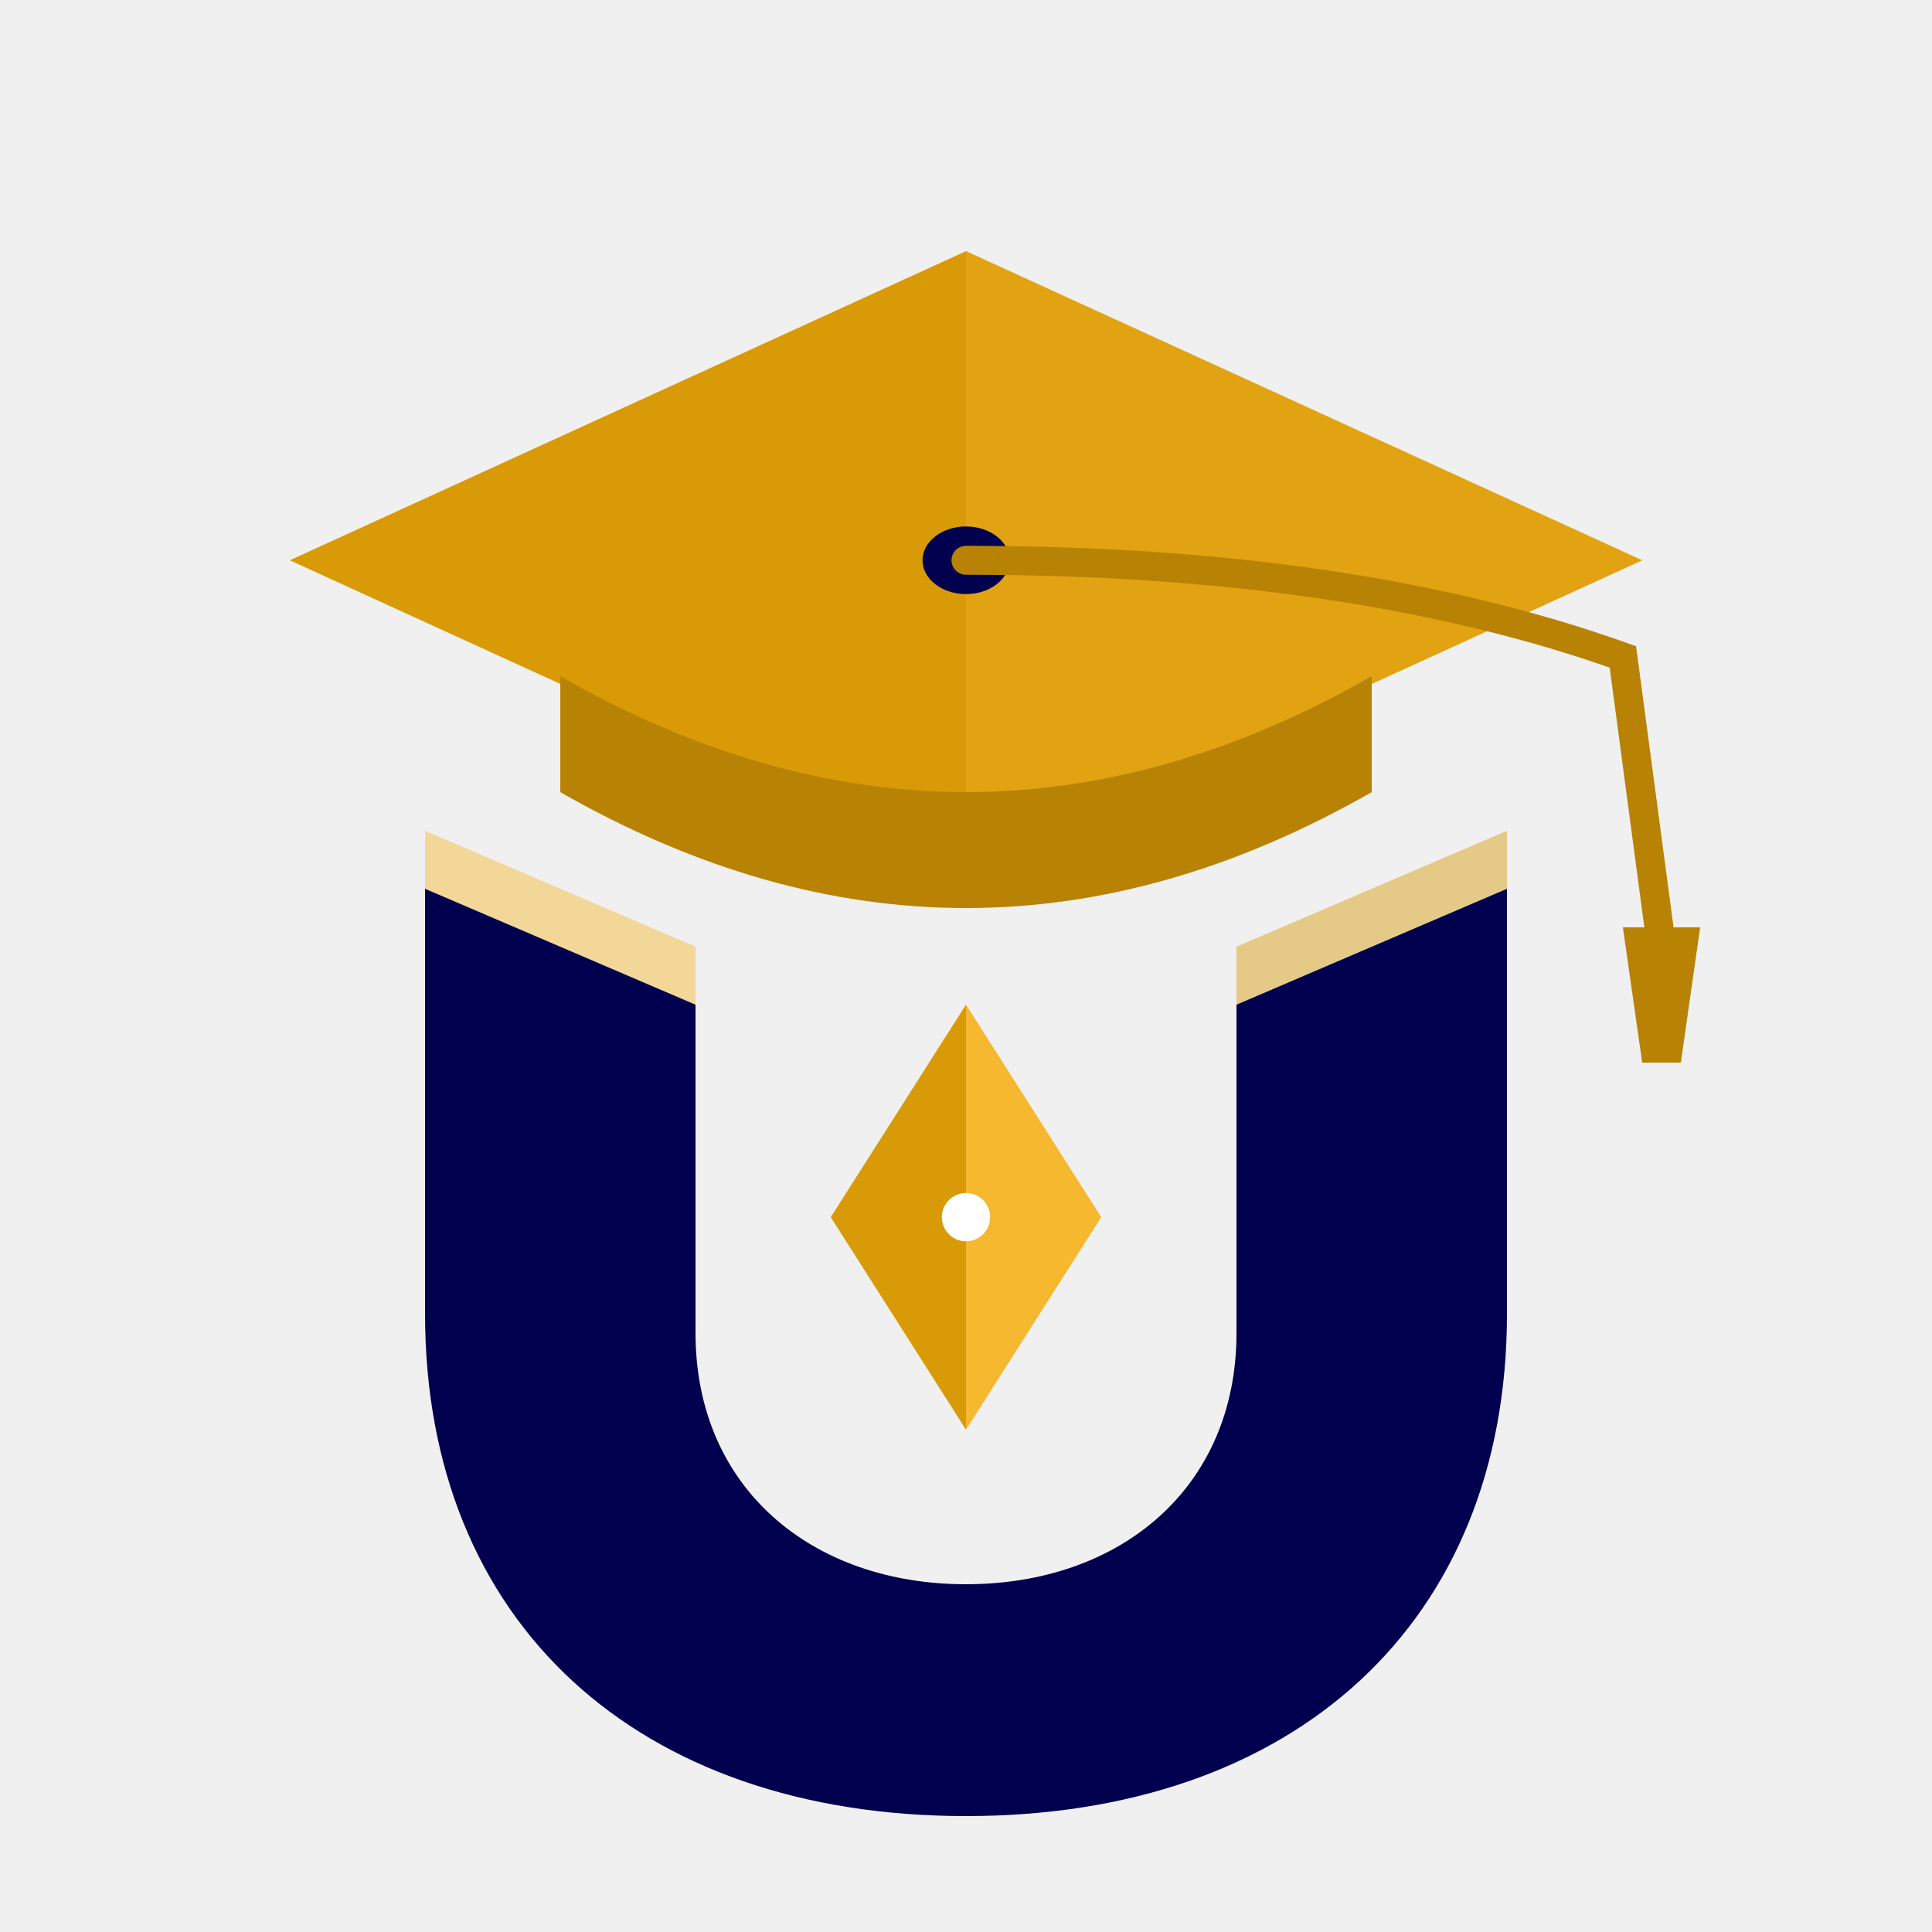
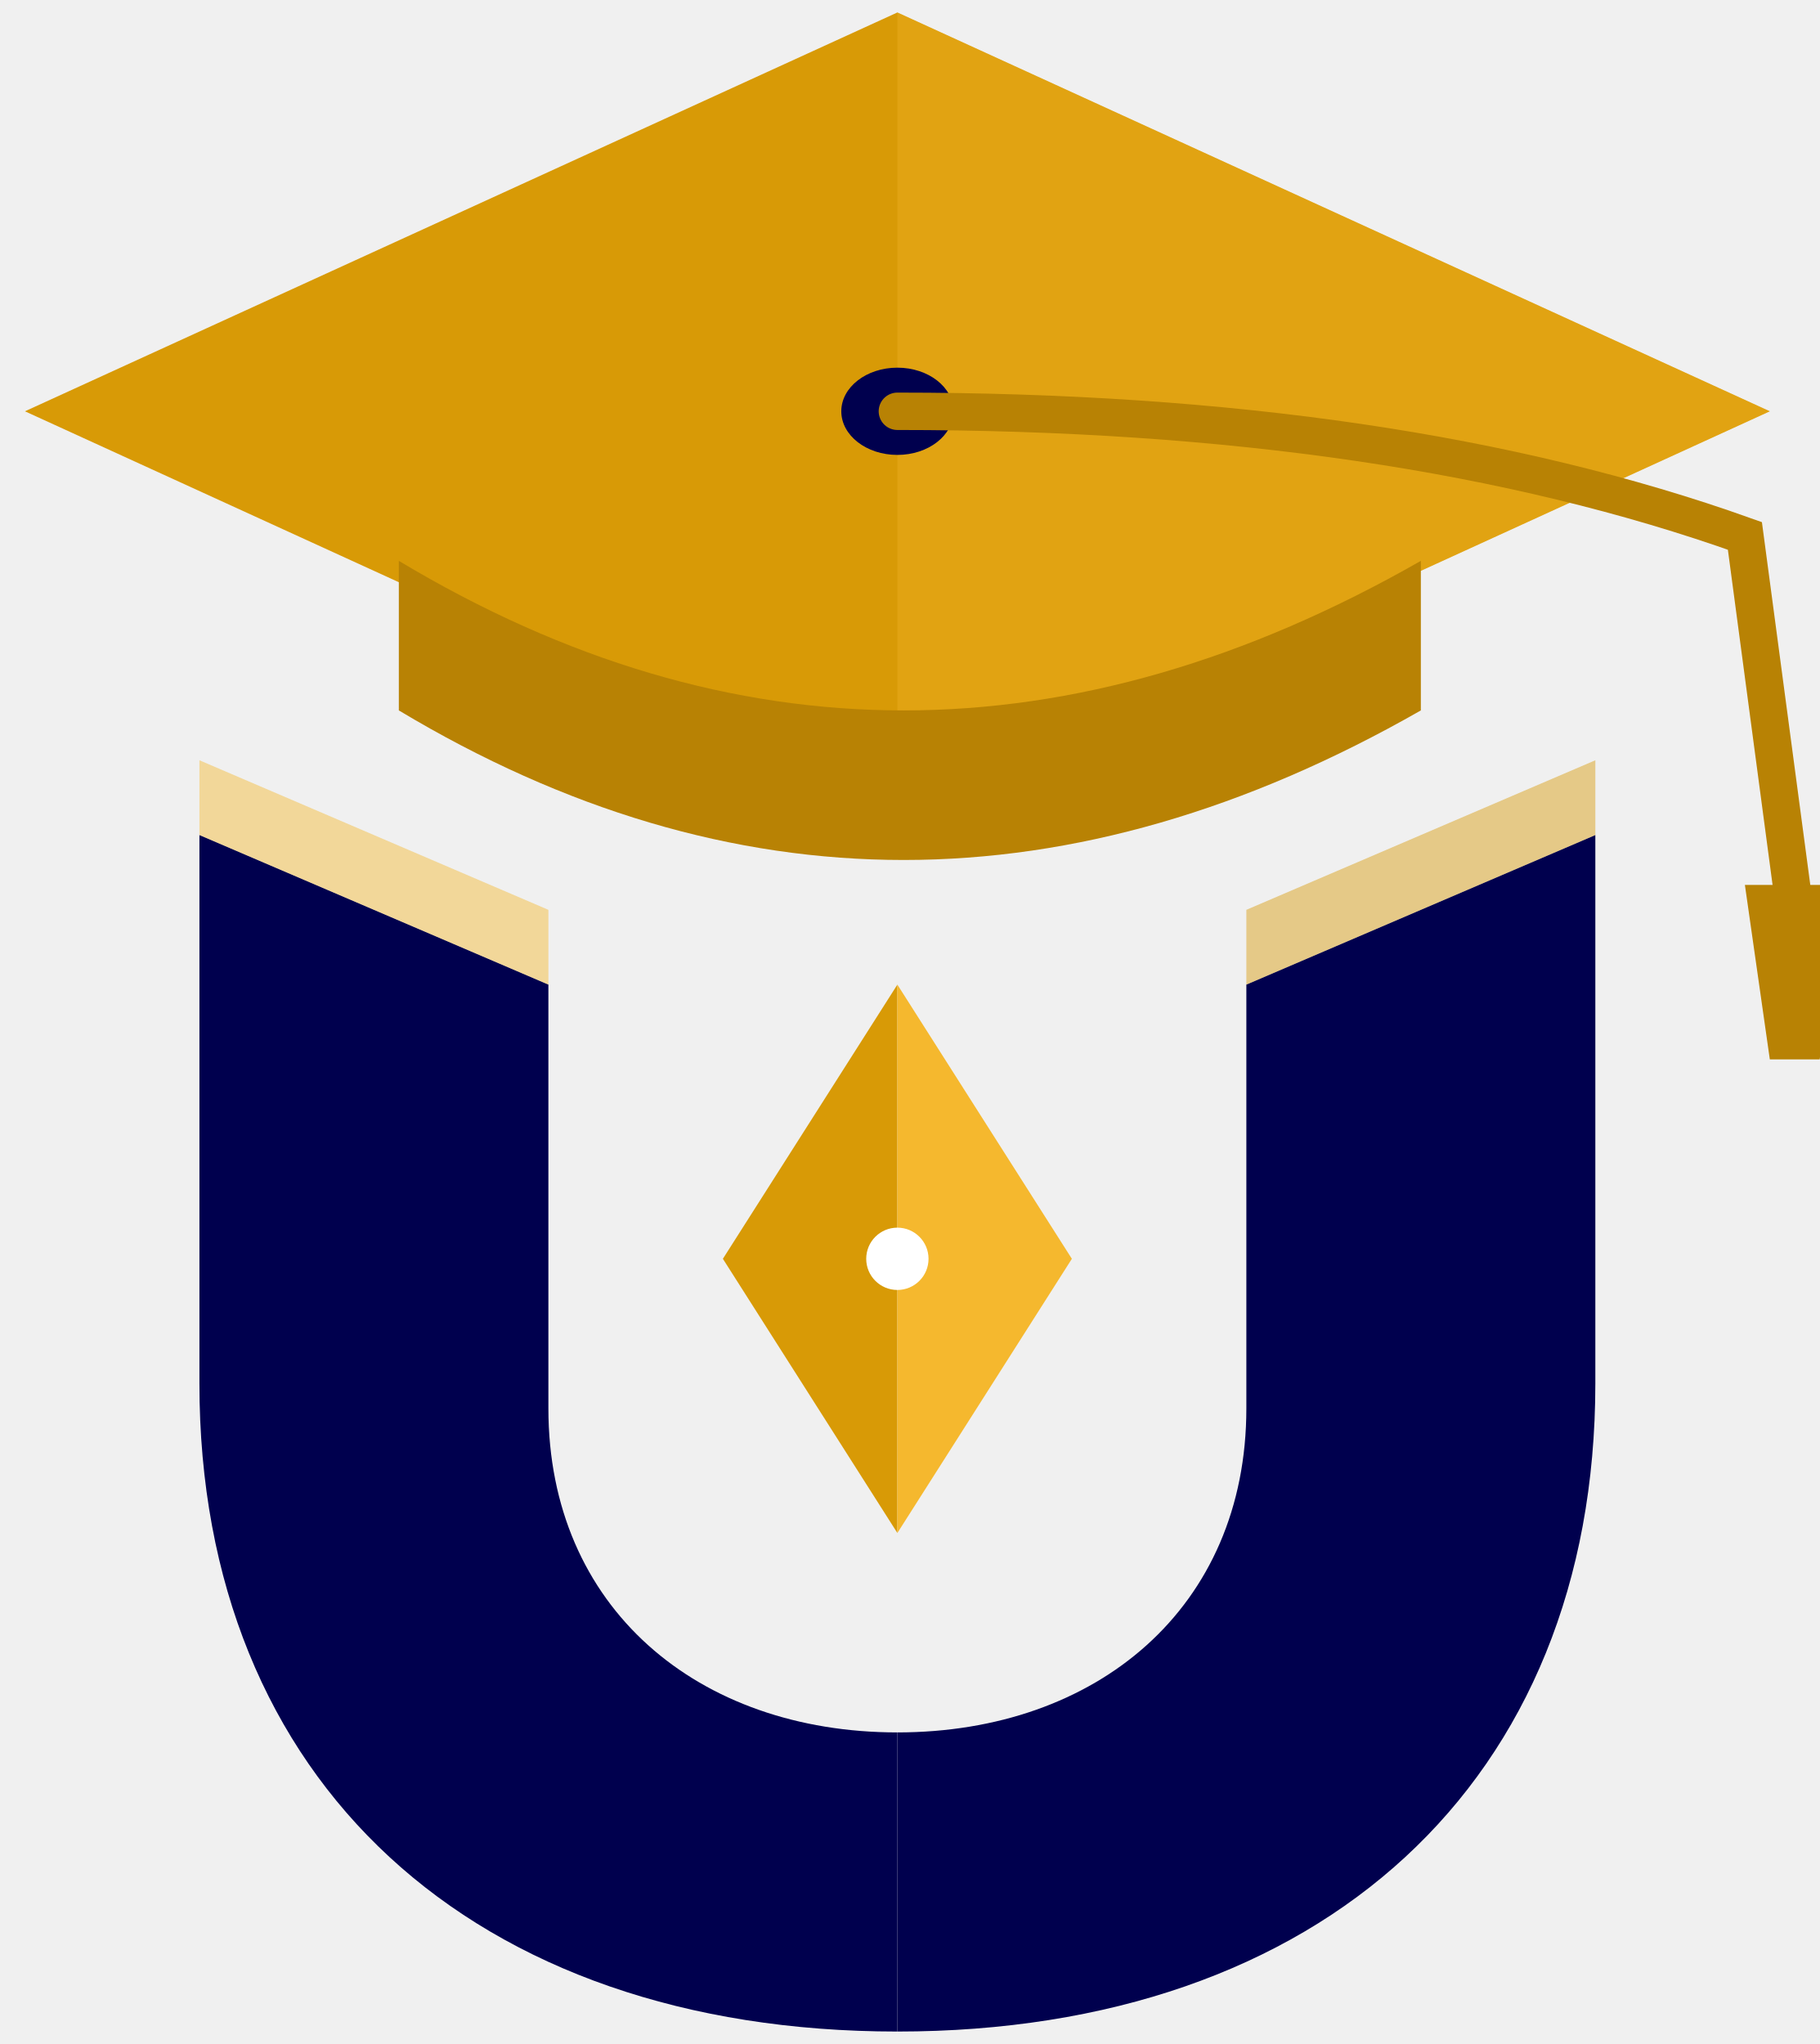
- <svg xmlns="http://www.w3.org/2000/svg" viewBox="0 0 200 200" width="100%" height="100%" fill="none">
-   <g id="unistudy-icon">
-     <g id="mortarboard">
-       <polygon points="100,26 170,58 100,90 30,58" fill="#D89A06" />
-       <polygon points="100,26 170,58 100,90 100,26" fill="#F5B82E" opacity="0.3" />
-       <path d="M 58,70 Q 100,94 142,70 L 142,82 Q 100,106 58,82 Z" fill="#B88204" />
-       <ellipse cx="100" cy="58" rx="4.5" ry="3.5" fill="#00004E" />
-       <path d="M 100,58 Q 140,58 168,68 L 172,98" stroke="#B88204" stroke-width="3" stroke-linecap="round" fill="none" />
-       <polygon points="168,96 176,96 174,110 170,110" fill="#B88204" />
-     </g>
-     <g id="u-monolith">
-       <path d="M 44,92                 L 72,104                 L 72,138                 C 72,154 84,164 100,164                 L 100,188                 C 66,188 44,168 44,136                 Z" fill="#00004E" />
-       <path d="M 156,92                 L 128,104                 L 128,138                 C 128,154 116,164 100,164                 L 100,188                 C 134,188 156,168 156,136                 Z" fill="#00004E" />
-       <polygon points="44,92 72,104 72,98 44,86" fill="#F5B82E" opacity="0.45" />
-       <polygon points="156,92 128,104 128,98 156,86" fill="#D89A06" opacity="0.45" />
-     </g>
-     <g id="academic-beacon">
-       <polygon points="100,104 86,126 100,148 100,104" fill="#D89A06" />
-       <polygon points="100,104 114,126 100,148 100,104" fill="#F5B82E" />
-       <circle cx="100" cy="126" r="2.5" fill="#FFFFFF" />
-     </g>
+ <svg xmlns="http://www.w3.org/2000/svg" viewBox="0 0 146 164" width="100%" height="100%" fill="none">
+   <g id="mortarboard">
+     <polygon points="72,1 142,33 72,65 2,33" fill="#D89A06" />
+     <polygon points="72,1 142,33 72,65 72,1" fill="#F5B82E" opacity="0.3" />
+     <path d="M 32,45 Q 72,69 114,45 L 114,57 Q 72,81 32,57 Z" fill="#B88204" />
+     <ellipse cx="72" cy="33" rx="4.5" ry="3.5" fill="#00004E" />
+     <path d="M 72,33 Q 112,33 140,43 L 144,73" stroke="#B88204" stroke-width="3" stroke-linecap="round" fill="none" />
+     <polygon points="140,71 148,71 146,85 142,85" fill="#B88204" />
+   </g>
+   <g id="u-monolith">
+     <path d="M 16,67 L 44,79 L 44,113 C 44,129 56,139 72,139 L 72,163 C 38,163 16,143 16,111 Z" fill="#00004E" />
+     <path d="M 128,67 L 100,79 L 100,113 C 100,129 88,139 72,139 L 72,163 C 106,163 128,143 128,111 Z" fill="#00004E" />
+     <polygon points="16,67 44,79 44,73 16,61" fill="#F5B82E" opacity="0.45" />
+     <polygon points="128,67 100,79 100,73 128,61" fill="#D89A06" opacity="0.45" />
+   </g>
+   <g id="academic-beacon">
+     <polygon points="72,79 58,101 72,123 72,79" fill="#D89A06" />
+     <polygon points="72,79 86,101 72,123 72,79" fill="#F5B82E" />
+     <circle cx="72" cy="101" r="2.5" fill="#FFFFFF" />
  </g>
</svg>
